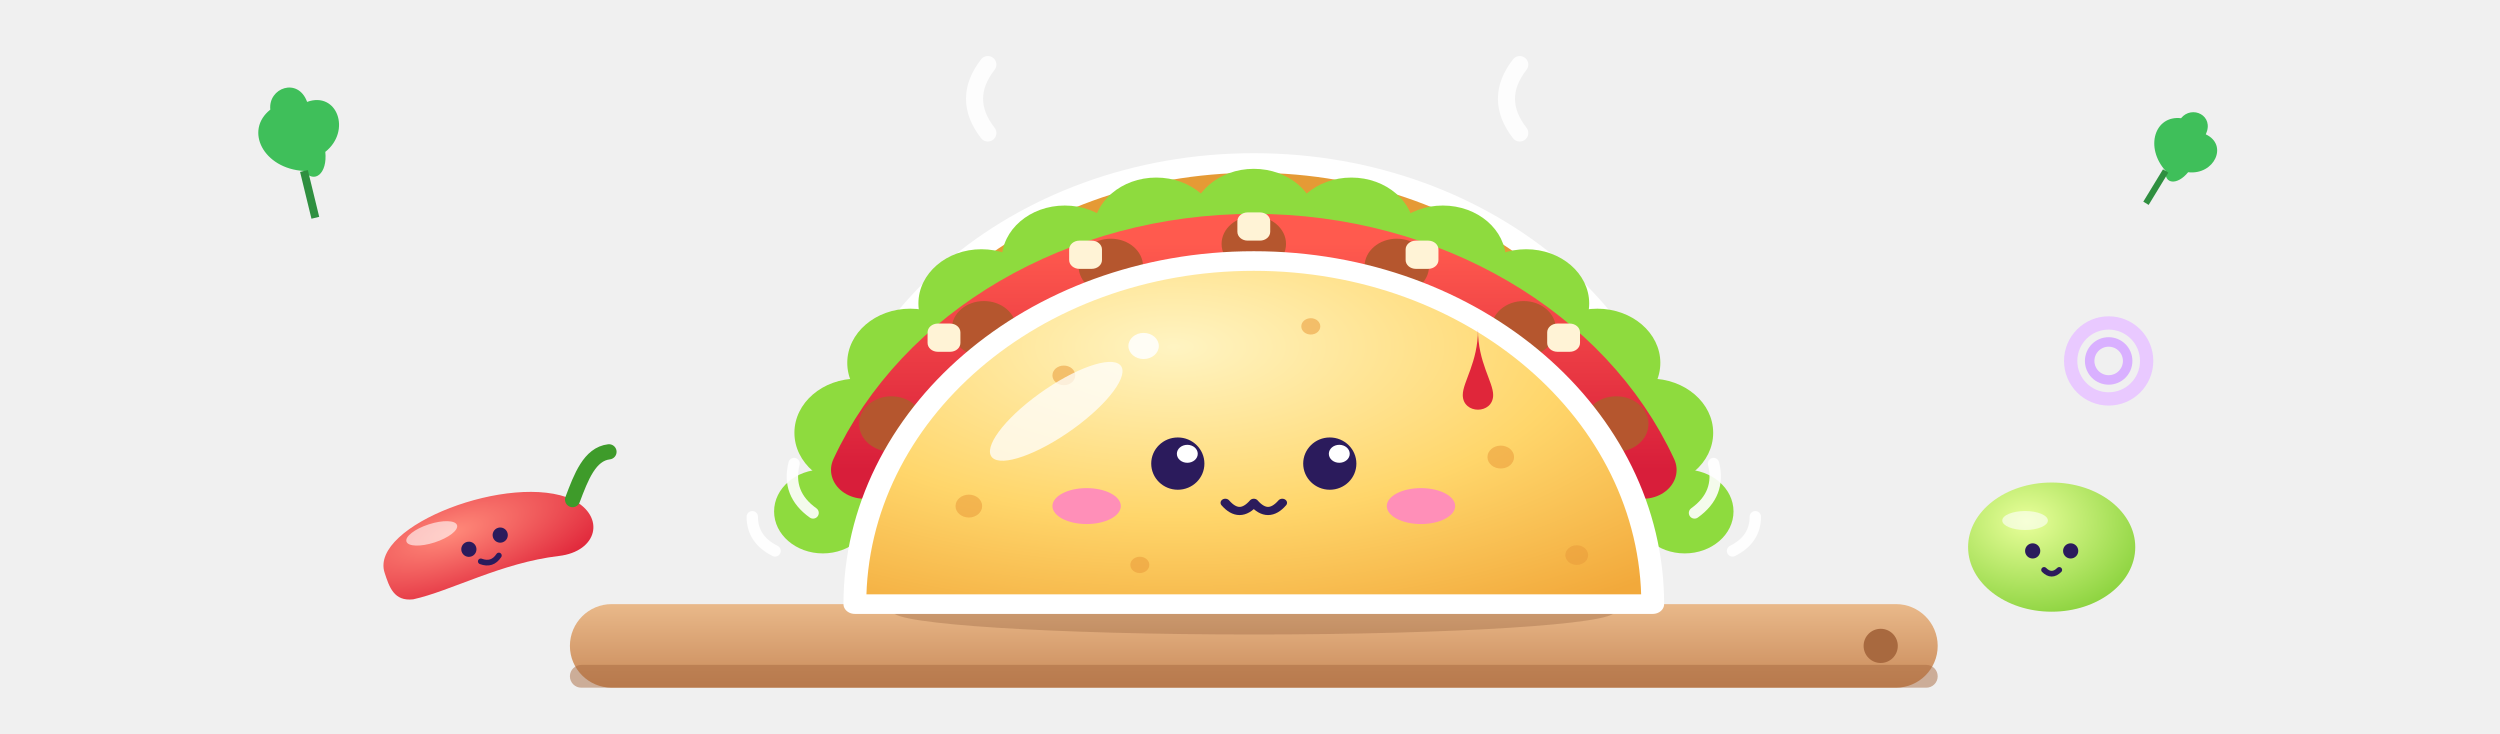
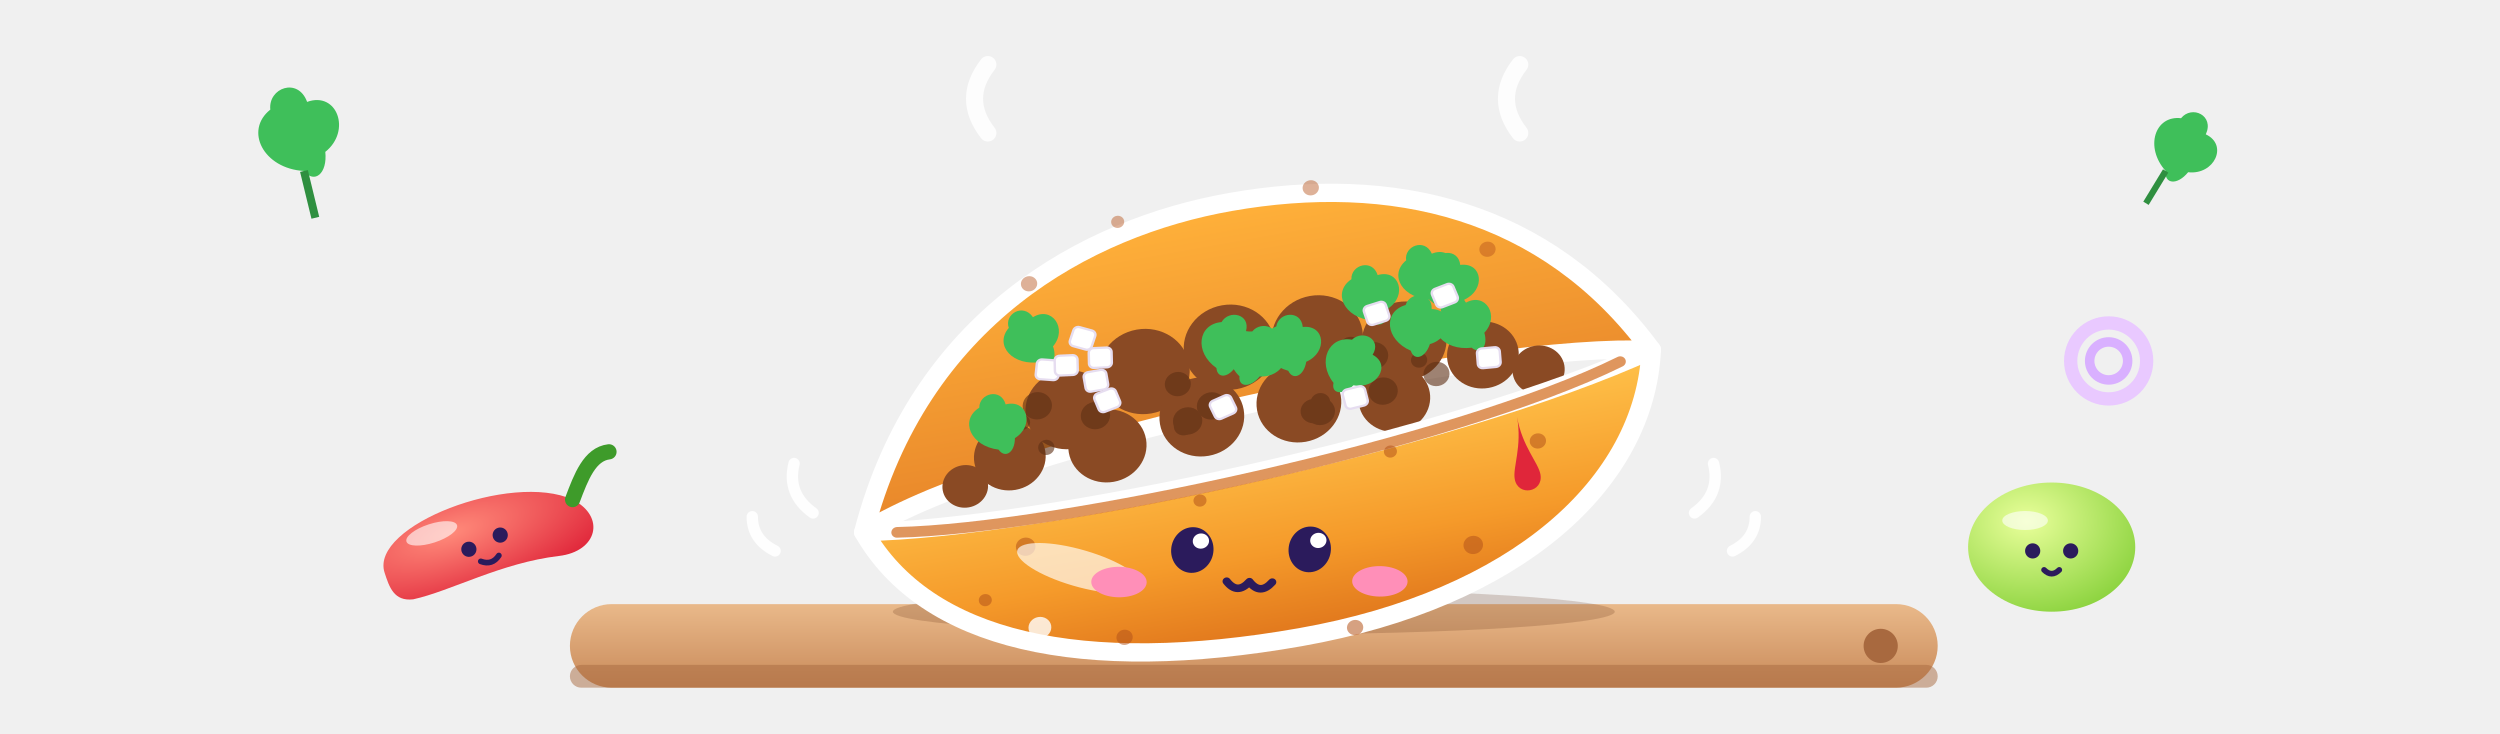
<svg xmlns="http://www.w3.org/2000/svg" viewBox="0 0 1316 386">
  <defs>
    <radialGradient id="tortilla" cx=".4" cy=".25" r=".9">
      <stop offset="0" stop-color="#FFF4C2" />
      <stop offset=".55" stop-color="#FFD66B" />
      <stop offset="1" stop-color="#F2A93B" />
    </radialGradient>
    <linearGradient id="salsa" x1="0" y1="0" x2="0" y2="1">
      <stop offset="0" stop-color="#FF5A4E" />
      <stop offset="1" stop-color="#D81E3A" />
    </linearGradient>
    <linearGradient id="tabla" x1="0" y1="0" x2="0" y2="1">
      <stop offset="0" stop-color="#E9B98A" />
      <stop offset="1" stop-color="#C98A5A" />
    </linearGradient>
    <radialGradient id="chile" cx=".35" cy=".3" r=".9">
      <stop offset="0" stop-color="#FF8A7A" />
      <stop offset="1" stop-color="#E0263A" />
    </radialGradient>
    <radialGradient id="limon" cx=".35" cy=".3" r=".9">
      <stop offset="0" stop-color="#E9FF9A" />
      <stop offset="1" stop-color="#7BCB2E" />
    </radialGradient>
  </defs>
  <g fill="#3FBF5A" transform="translate(160 90) scale(1.4) rotate(-20)">
    <path d="M0 0 C-14 -6 -16 -22 -4 -26 C-2 -34 10 -34 10 -24 C22 -24 22 -8 10 -4 C8 4 2 6 0 0Z" />
    <path d="M0 0 L-2 18" stroke="#2F8F40" stroke-width="3" />
  </g>
  <g fill="#3FBF5A" transform="translate(1140 90) scale(1.1) rotate(25)">
    <path d="M0 0 C-14 -6 -16 -22 -4 -26 C-2 -34 10 -34 10 -24 C22 -24 22 -8 10 -4 C8 4 2 6 0 0Z" />
    <path d="M0 0 L-2 18" stroke="#2F8F40" stroke-width="3" />
  </g>
  <g fill="none" transform="translate(1110 190)">
    <circle r="20" stroke="#E9C9FF" stroke-width="7" />
    <circle r="10" stroke="#D9B0FF" stroke-width="5" />
  </g>
  <g fill="none" stroke="#FFFFFF" stroke-width="9" stroke-linecap="round" opacity=".85">
    <path d="M520 70 q-14 -18 0 -36" />
    <path d="M800 70 q-14 -18 0 -36" />
  </g>
  <rect x="300" y="318" width="720" height="44" rx="22" fill="url(#tabla)" />
  <rect x="300" y="350" width="720" height="12" rx="6" fill="#A8693F" opacity=".5" />
  <circle cx="990" cy="340" r="9" fill="#A8693F" />
  <ellipse cx="660" cy="322" rx="190" ry="12" fill="#5A2A10" opacity=".2" />
-   <g transform="translate(660 318) scale(1 .86)">
-     <path d="M-224 0 A224 224 0 0 1 224 0 Z" transform="translate(0 -46)" fill="#E59A35" stroke="#FFFFFF" stroke-width="12" stroke-linejoin="round" />
-     <g fill="#8EDB3E" transform="scale(1.07)">
-       <circle cx="212" cy="-53" r="24" />
-       <circle cx="195" cy="-98" r="31" />
-       <circle cx="169" cy="-138" r="31" />
-       <circle cx="134" cy="-172" r="31" />
-       <circle cx="93" cy="-197" r="31" />
-       <circle cx="48" cy="-213" r="31" />
-       <circle cx="0" cy="-218" r="31" />
-       <circle cx="-48" cy="-213" r="31" />
-       <circle cx="-93" cy="-197" r="31" />
-       <circle cx="-134" cy="-172" r="31" />
-       <circle cx="-169" cy="-138" r="31" />
-       <circle cx="-195" cy="-98" r="31" />
-       <circle cx="-212" cy="-53" r="24" />
+   <defs>
+     <linearGradient id="torti" x1="0" y1="0" x2="0" y2="1">
+       <stop offset="0" stop-color="#FFC24A" />
+       <stop offset=".6" stop-color="#F59A2A" />
+       <stop offset="1" stop-color="#E0761C" />
+     </linearGradient>
+     <linearGradient id="tortiDentro" x1="0" y1="0" x2="0" y2="1">
+       <stop offset="0" stop-color="#FFB13A" />
+       <stop offset="1" stop-color="#E8862A" />
+     </linearGradient>
+   </defs>
+   <g transform="translate(660 226) rotate(-10) scale(.86 .8)">
+     <path d="M-246 22 C-190 -110 -80 -150 10 -150 C110 -150 200 -110 248 -6 C150 -30 -150 -20 -246 22 Z" fill="url(#tortiDentro)" stroke="#FFFFFF" stroke-width="12" stroke-linejoin="round" />
+     <g fill="#8A4A24">
+       <circle cx="-150" cy="-10" r="22" />
+       <circle cx="-110" cy="-34" r="26" />
+       <circle cx="-60" cy="-50" r="28" />
+       <circle cx="-6" cy="-56" r="28" />
+       <circle cx="48" cy="-52" r="28" />
+       <circle cx="100" cy="-40" r="26" />
+       <circle cx="146" cy="-22" r="22" />
+       <circle cx="-90" cy="-6" r="24" />
+       <circle cx="-30" cy="-14" r="26" />
+       <circle cx="30" cy="-12" r="26" />
+       <circle cx="88" cy="-4" r="22" />
+       <circle cx="178" cy="-6" r="16" />
+       <circle cx="-180" cy="4" r="14" />
    </g>
-     <path d="M-197 -79 A212 212 0 0 1 197 -79" fill="none" stroke="url(#salsa)" stroke-width="34" transform="scale(1.04)" stroke-linecap="round" />
-     <g fill="#B5562E" transform="scale(1.06)">
-       <circle cx="180" cy="-104" r="16" />
-       <circle cx="134" cy="-159" r="16" />
-       <circle cx="71" cy="-195" r="16" />
-       <circle cx="0" cy="-208" r="16" />
-       <circle cx="-71" cy="-195" r="16" />
-       <circle cx="-134" cy="-159" r="16" />
-       <circle cx="-180" cy="-104" r="16" />
+     <g fill="#5E2F14" opacity=".6">
+       <circle cx="-39" cy="-13" r="9" />
+       <circle cx="-94" cy="-27" r="9" />
+       <circle cx="82" cy="-10" r="9" />
+       <circle cx="-127" cy="-12" r="5" />
+       <circle cx="80" cy="-34" r="9" />
+       <circle cx="-41" cy="-38" r="8" />
+       <circle cx="116" cy="-15" r="8" />
+       <circle cx="43" cy="-10" r="6" />
+       <circle cx="-42" cy="-10" r="6" />
+       <circle cx="107" cy="-26" r="5" />
+       <circle cx="-128" cy="-40" r="9" />
+       <circle cx="-139" cy="-31" r="5" />
+       <circle cx="-23" cy="-20" r="9" />
+       <circle cx="38" cy="-5" r="8" />
+       <circle cx="42" cy="-4" r="9" />
+       <circle cx="67" cy="-42" r="7" />
    </g>
-     <g fill="#FFF3D6" transform="scale(1.08)">
-       <rect x="143" y="-159" width="16" height="16" rx="5" />
-       <rect x="74" y="-206" width="16" height="16" rx="5" />
-       <rect x="-8" y="-222" width="16" height="16" rx="5" />
-       <rect x="-90" y="-206" width="16" height="16" rx="5" />
-       <rect x="-159" y="-159" width="16" height="16" rx="5" />
+     <g fill="#3FBF5A">
+       <g transform="translate(-121 -68) rotate(-23) scale(1.15)">
+         <path d="M0 0 C-14 -6 -16 -22 -4 -26 C-2 -34 10 -34 10 -24 C22 -24 22 -8 10 -4 C8 4 2 6 0 0Z" />
+       </g>
+       <g transform="translate(83 -57) rotate(-7) scale(1.15)">
+         <path d="M0 0 C-14 -6 -16 -22 -4 -26 C-2 -34 10 -34 10 -24 C22 -24 22 -8 10 -4 C8 4 2 6 0 0Z" />
+       </g>
+       <g transform="translate(53 -21) rotate(40) scale(1.15)">
+         <path d="M0 0 C-14 -6 -16 -22 -4 -26 C-2 -34 10 -34 10 -24 C22 -24 22 -8 10 -4 C8 4 2 6 0 0Z" />
+       </g>
+       <g transform="translate(-16 -44) rotate(24) scale(1.15)">
+         <path d="M0 0 C-14 -6 -16 -22 -4 -26 C-2 -34 10 -34 10 -24 C22 -24 22 -8 10 -4 C8 4 2 6 0 0Z" />
+       </g>
+       <g transform="translate(27 -34) rotate(4) scale(1.15)">
+         <path d="M0 0 C-14 -6 -16 -22 -4 -26 C-2 -34 10 -34 10 -24 C22 -24 22 -8 10 -4 C8 4 2 6 0 0Z" />
+       </g>
+       <g transform="translate(103 -33) rotate(12) scale(1.15)">
+         <path d="M0 0 C-14 -6 -16 -22 -4 -26 C-2 -34 10 -34 10 -24 C22 -24 22 -8 10 -4 C8 4 2 6 0 0Z" />
+       </g>
+       <g transform="translate(129 -56) rotate(3) scale(1.15)">
+         <path d="M0 0 C-14 -6 -16 -22 -4 -26 C-2 -34 10 -34 10 -24 C22 -24 22 -8 10 -4 C8 4 2 6 0 0Z" />
+       </g>
+       <g transform="translate(-156 -16) rotate(-5) scale(1.15)">
+         <path d="M0 0 C-14 -6 -16 -22 -4 -26 C-2 -34 10 -34 10 -24 C22 -24 22 -8 10 -4 C8 4 2 6 0 0Z" />
+       </g>
+       <g transform="translate(140 -28) rotate(-20) scale(1.15)">
+         <path d="M0 0 C-14 -6 -16 -22 -4 -26 C-2 -34 10 -34 10 -24 C22 -24 22 -8 10 -4 C8 4 2 6 0 0Z" />
+       </g>
+       <g transform="translate(-3 -36) rotate(33) scale(1.15)">
+         <path d="M0 0 C-14 -6 -16 -22 -4 -26 C-2 -34 10 -34 10 -24 C22 -24 22 -8 10 -4 C8 4 2 6 0 0Z" />
+       </g>
+       <g transform="translate(121 -64) rotate(-13) scale(1.15)">
+         <path d="M0 0 C-14 -6 -16 -22 -4 -26 C-2 -34 10 -34 10 -24 C22 -24 22 -8 10 -4 C8 4 2 6 0 0Z" />
+       </g>
    </g>
-     <path d="M-210 0 A210 210 0 0 1 210 0 Z" fill="url(#tortilla)" stroke="#FFFFFF" stroke-width="12" stroke-linejoin="round" />
-     <path d="M118 -168 C118 -148 126 -136 126 -128 C126 -116 110 -116 110 -128 C110 -136 118 -148 118 -168 Z" fill="#E0263A" />
-     <g fill="#E99A3A" opacity=".55">
-       <circle cx="-150" cy="-60" r="7" />
-       <circle cx="-100" cy="-140" r="6" />
-       <circle cx="130" cy="-90" r="7" />
-       <circle cx="170" cy="-30" r="6" />
-       <circle cx="30" cy="-170" r="5" />
-       <circle cx="-60" cy="-24" r="5" />
+     <g fill="#FFFFFF" stroke="#E6DDF0" stroke-width="1.5">
+       <rect x="133" y="-43" width="14" height="13" rx="3" transform="rotate(-12)" />
+       <rect x="-97" y="-56" width="14" height="13" rx="3" transform="rotate(0)" />
+       <rect x="87" y="-55" width="14" height="13" rx="3" transform="rotate(-8)" />
+       <rect x="-126" y="-34" width="14" height="13" rx="3" transform="rotate(27)" />
+       <rect x="-83" y="-59" width="14" height="13" rx="3" transform="rotate(-12)" />
+       <rect x="58" y="-11" width="14" height="13" rx="3" transform="rotate(-4)" />
+       <rect x="-100" y="-58" width="14" height="13" rx="3" transform="rotate(8)" />
+       <rect x="-137" y="-36" width="14" height="13" rx="3" transform="rotate(15)" />
+       <rect x="140" y="-39" width="14" height="13" rx="3" transform="rotate(5)" />
+       <rect x="-18" y="-28" width="14" height="13" rx="3" transform="rotate(-15)" />
+       <rect x="-142" y="-41" width="14" height="13" rx="3" transform="rotate(-30)" />
+       <rect x="-121" y="-54" width="14" height="13" rx="3" transform="rotate(8)" />
    </g>
-     <ellipse cx="-104" cy="-118" rx="44" ry="14" fill="#fff" opacity=".75" transform="rotate(-40 -104 -118)" />
-     <circle cx="-58" cy="-158" r="8" fill="#fff" opacity=".85" />
-     <ellipse cx="-40" cy="-86" rx="14" ry="16" fill="#2B1B5C" />
-     <ellipse cx="40" cy="-86" rx="14" ry="16" fill="#2B1B5C" />
-     <circle cx="-35" cy="-92" r="5.5" fill="#fff" />
-     <circle cx="45" cy="-92" r="5.5" fill="#fff" />
-     <ellipse cx="-88" cy="-60" rx="18" ry="11" fill="#FF8FB8" />
-     <ellipse cx="88" cy="-60" rx="18" ry="11" fill="#FF8FB8" />
-     <path d="M-15 -62 Q-7.5 -52 0 -62 Q7.5 -52 15 -62" fill="none" stroke="#2B1B5C" stroke-width="5" stroke-linecap="round" stroke-linejoin="round" />
+     <path d="M-246 22 C-140 40 120 30 248 -6 C230 80 140 140 6 140 C-130 140 -220 100 -246 22 Z" fill="url(#torti)" stroke="#FFFFFF" stroke-width="12" stroke-linejoin="round" />
+     <path d="M-226 26 C-130 42 120 32 228 -2" fill="none" stroke="#D2691A" stroke-width="7" stroke-linecap="round" opacity=".7" />
+     <g fill="#B5531A" opacity=".55">
+       <circle cx="-150" cy="50" r="6" />
+       <circle cx="-100" cy="120" r="5" />
+       <circle cx="120" cy="100" r="6" />
+       <circle cx="170" cy="40" r="5" />
+       <circle cx="40" cy="140" r="5" />
+       <circle cx="-40" cy="40" r="4" />
+       <circle cx="80" cy="30" r="4" />
+       <circle cx="-180" cy="80" r="4" />
+     </g>
+     <g fill="#B5531A" opacity=".45">
+       <circle cx="-120" cy="-120" r="5" />
+       <circle cx="60" cy="-150" r="5" />
+       <circle cx="160" cy="-90" r="5" />
+       <circle cx="-60" cy="-150" r="4" />
+     </g>
+     <ellipse cx="-120" cy="70" rx="40" ry="12" fill="#fff" opacity=".65" transform="rotate(28 -120 70)" />
+     <circle cx="-150" cy="104" r="7" fill="#fff" opacity=".8" />
+     <path d="M160 22 C160 42 168 54 168 62 C168 74 152 74 152 62 C152 54 160 42 160 22 Z" fill="#E0263A" />
+     <g transform="rotate(12)">
+       <ellipse cx="-34" cy="80" rx="13" ry="15" fill="#2B1B5C" />
+       <ellipse cx="38" cy="78" rx="13" ry="15" fill="#2B1B5C" />
+       <circle cx="-29" cy="74" r="5" fill="#fff" />
+       <circle cx="43" cy="72" r="5" fill="#fff" />
+       <ellipse cx="-78" cy="102" rx="17" ry="10" fill="#FF8FB8" />
+       <ellipse cx="82" cy="98" rx="17" ry="10" fill="#FF8FB8" />
+       <path d="M-12 100 Q-5 109 2 100 Q9 109 16 100" fill="none" stroke="#2B1B5C" stroke-width="5" stroke-linecap="round" stroke-linejoin="round" />
+     </g>
  </g>
  <g fill="none" stroke="#FFFFFF" stroke-width="6" stroke-linecap="round" opacity=".9">
    <path d="M428 270 q-14 -10 -10 -26" />
    <path d="M408 290 q-12 -6 -12 -18" />
    <path d="M892 270 q14 -10 10 -26" />
    <path d="M912 290 q12 -6 12 -18" />
  </g>
  <g transform="translate(250 286) rotate(-18)">
    <path d="M-50 0 C-50 -26 30 -30 56 -6 C70 8 60 24 40 20 C10 14 -20 20 -40 18 C-50 16 -50 8 -50 0 Z" fill="url(#chile)" />
    <path d="M56 -6 C64 -16 72 -26 82 -24" fill="none" stroke="#3E9B2A" stroke-width="8" stroke-linecap="round" />
    <ellipse cx="-20" cy="-12" rx="14" ry="5" fill="#fff" opacity=".6" />
    <circle cx="-4" cy="2" r="4" fill="#2B1B5C" />
    <circle cx="14" cy="0" r="4" fill="#2B1B5C" />
    <path d="M0 10 Q5 14 10 10" fill="none" stroke="#2B1B5C" stroke-width="3" stroke-linecap="round" />
  </g>
  <g transform="translate(1080 288)">
    <ellipse rx="44" ry="34" fill="url(#limon)" />
    <ellipse cx="-14" cy="-14" rx="12" ry="5" fill="#fff" opacity=".6" />
    <circle cx="-10" cy="2" r="4" fill="#2B1B5C" />
    <circle cx="10" cy="2" r="4" fill="#2B1B5C" />
    <path d="M-4 12 Q0 16 4 12" fill="none" stroke="#2B1B5C" stroke-width="3" stroke-linecap="round" />
  </g>
</svg>
